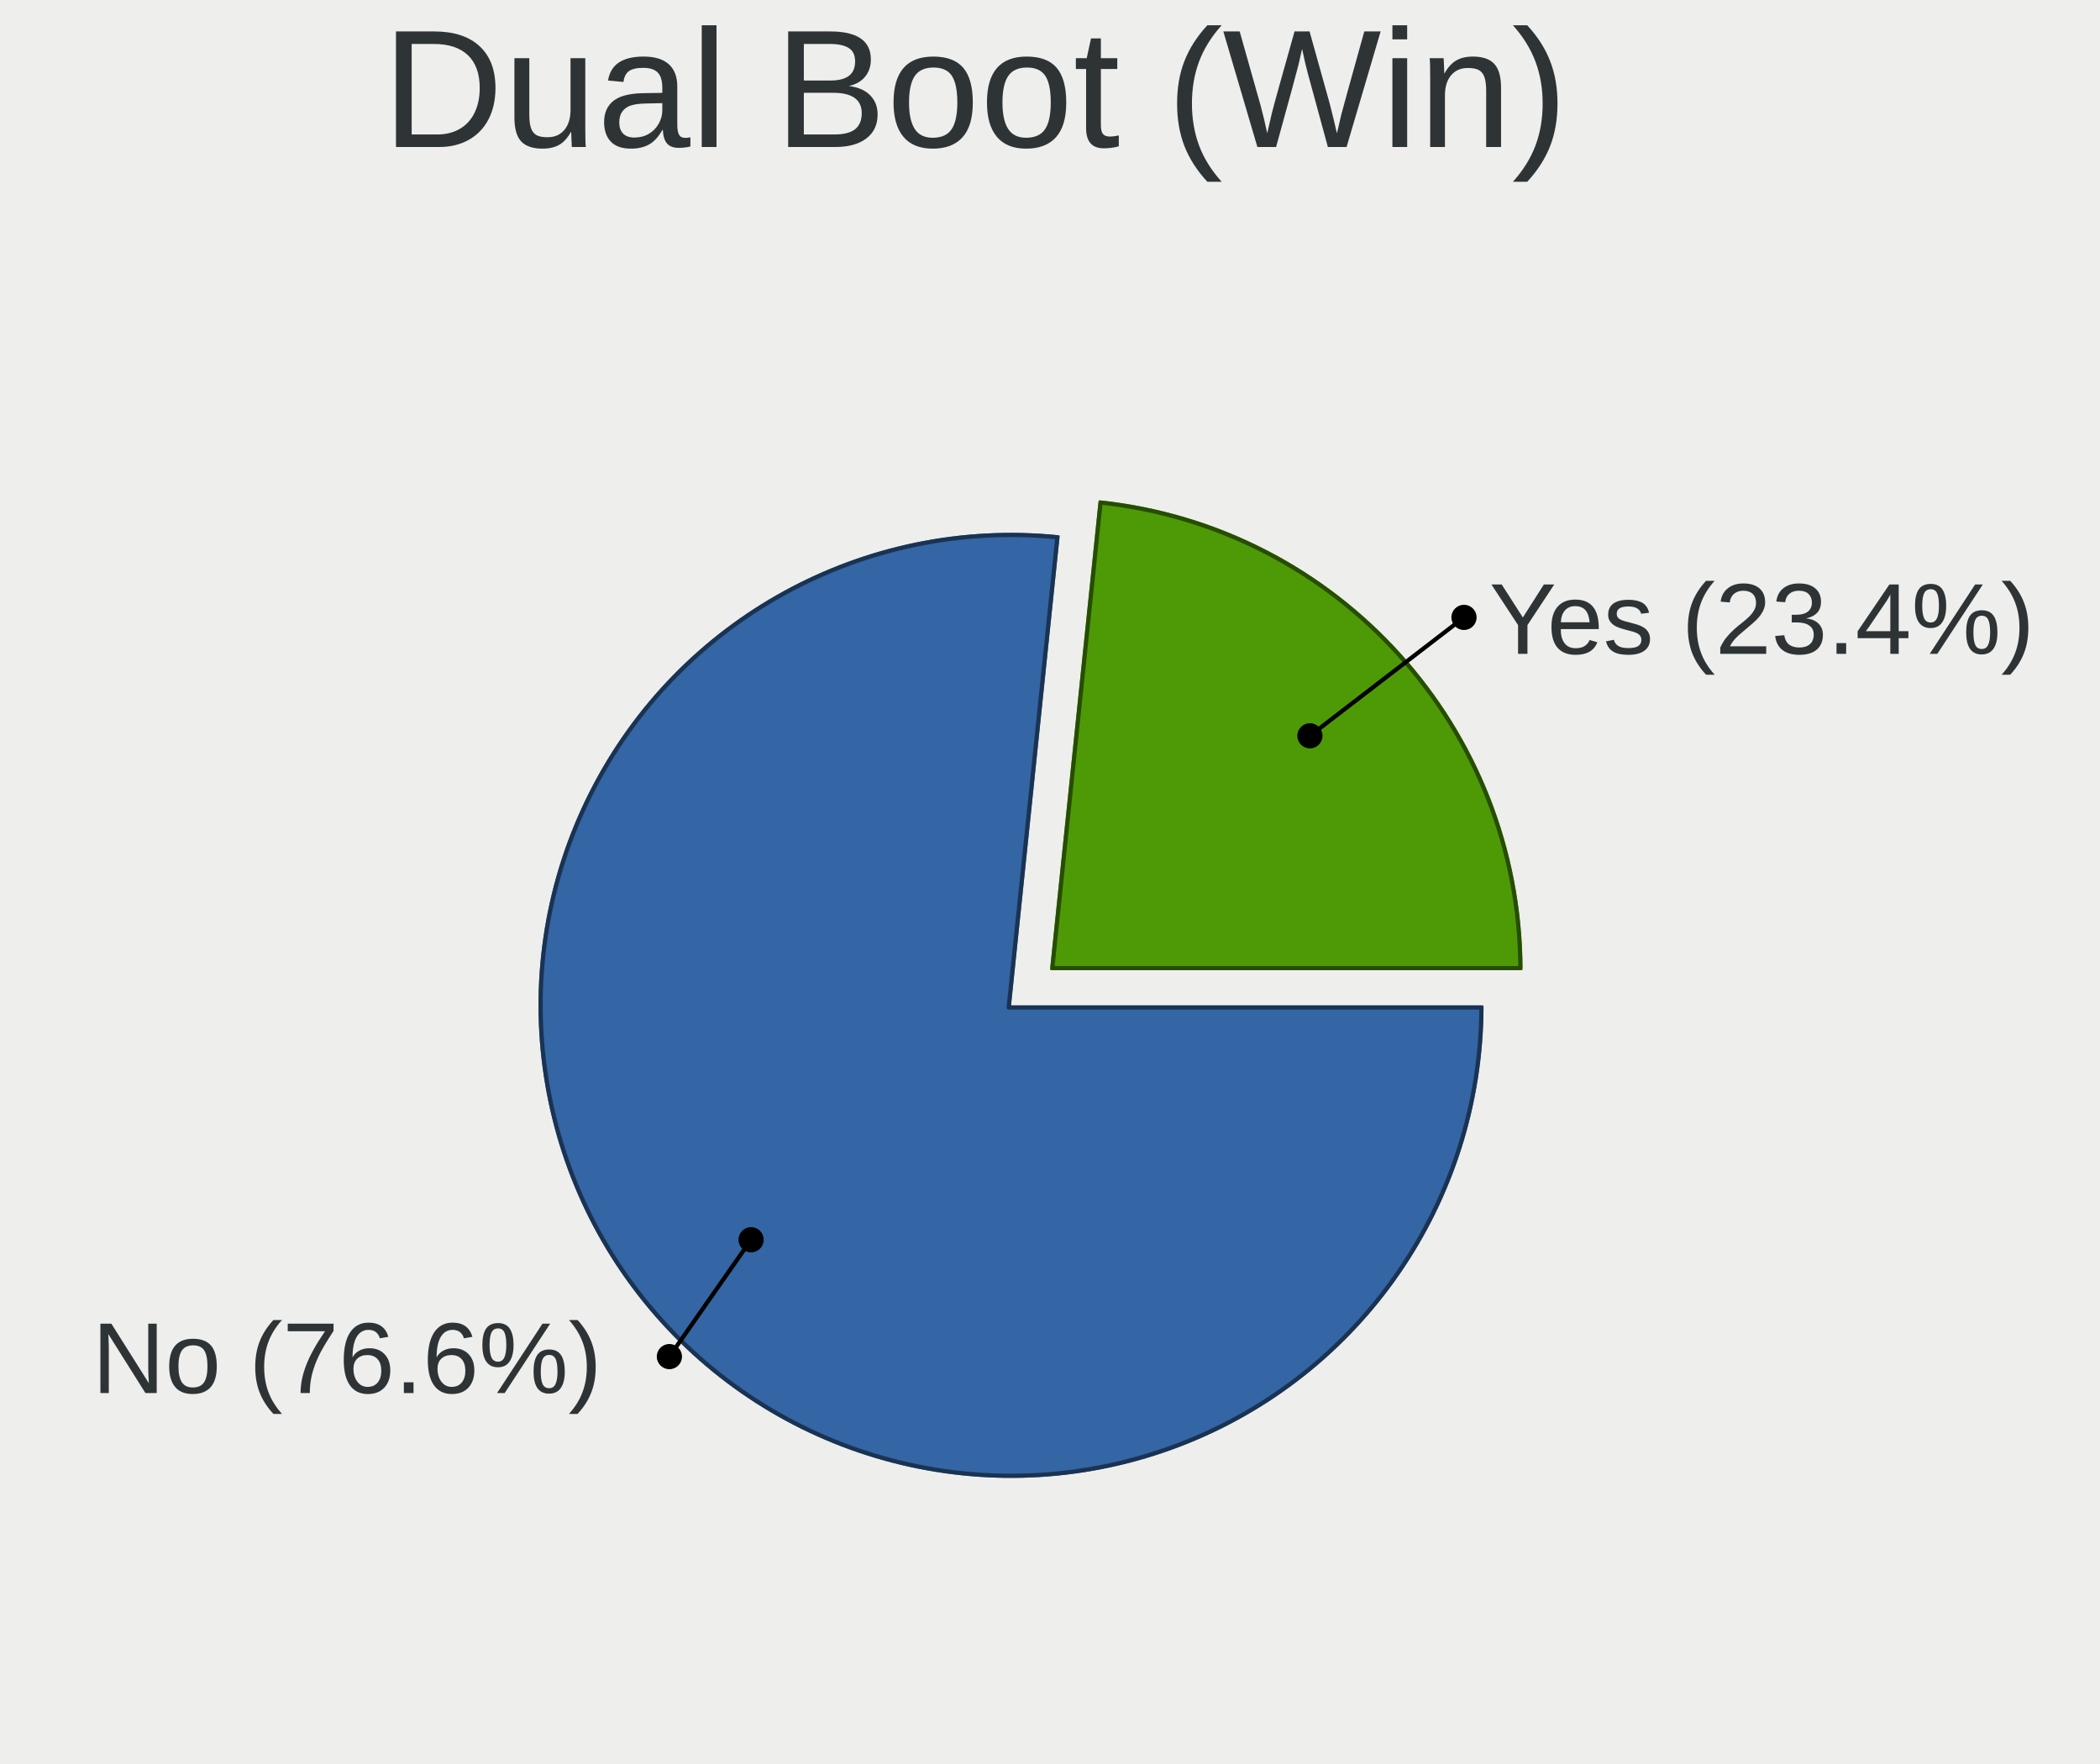
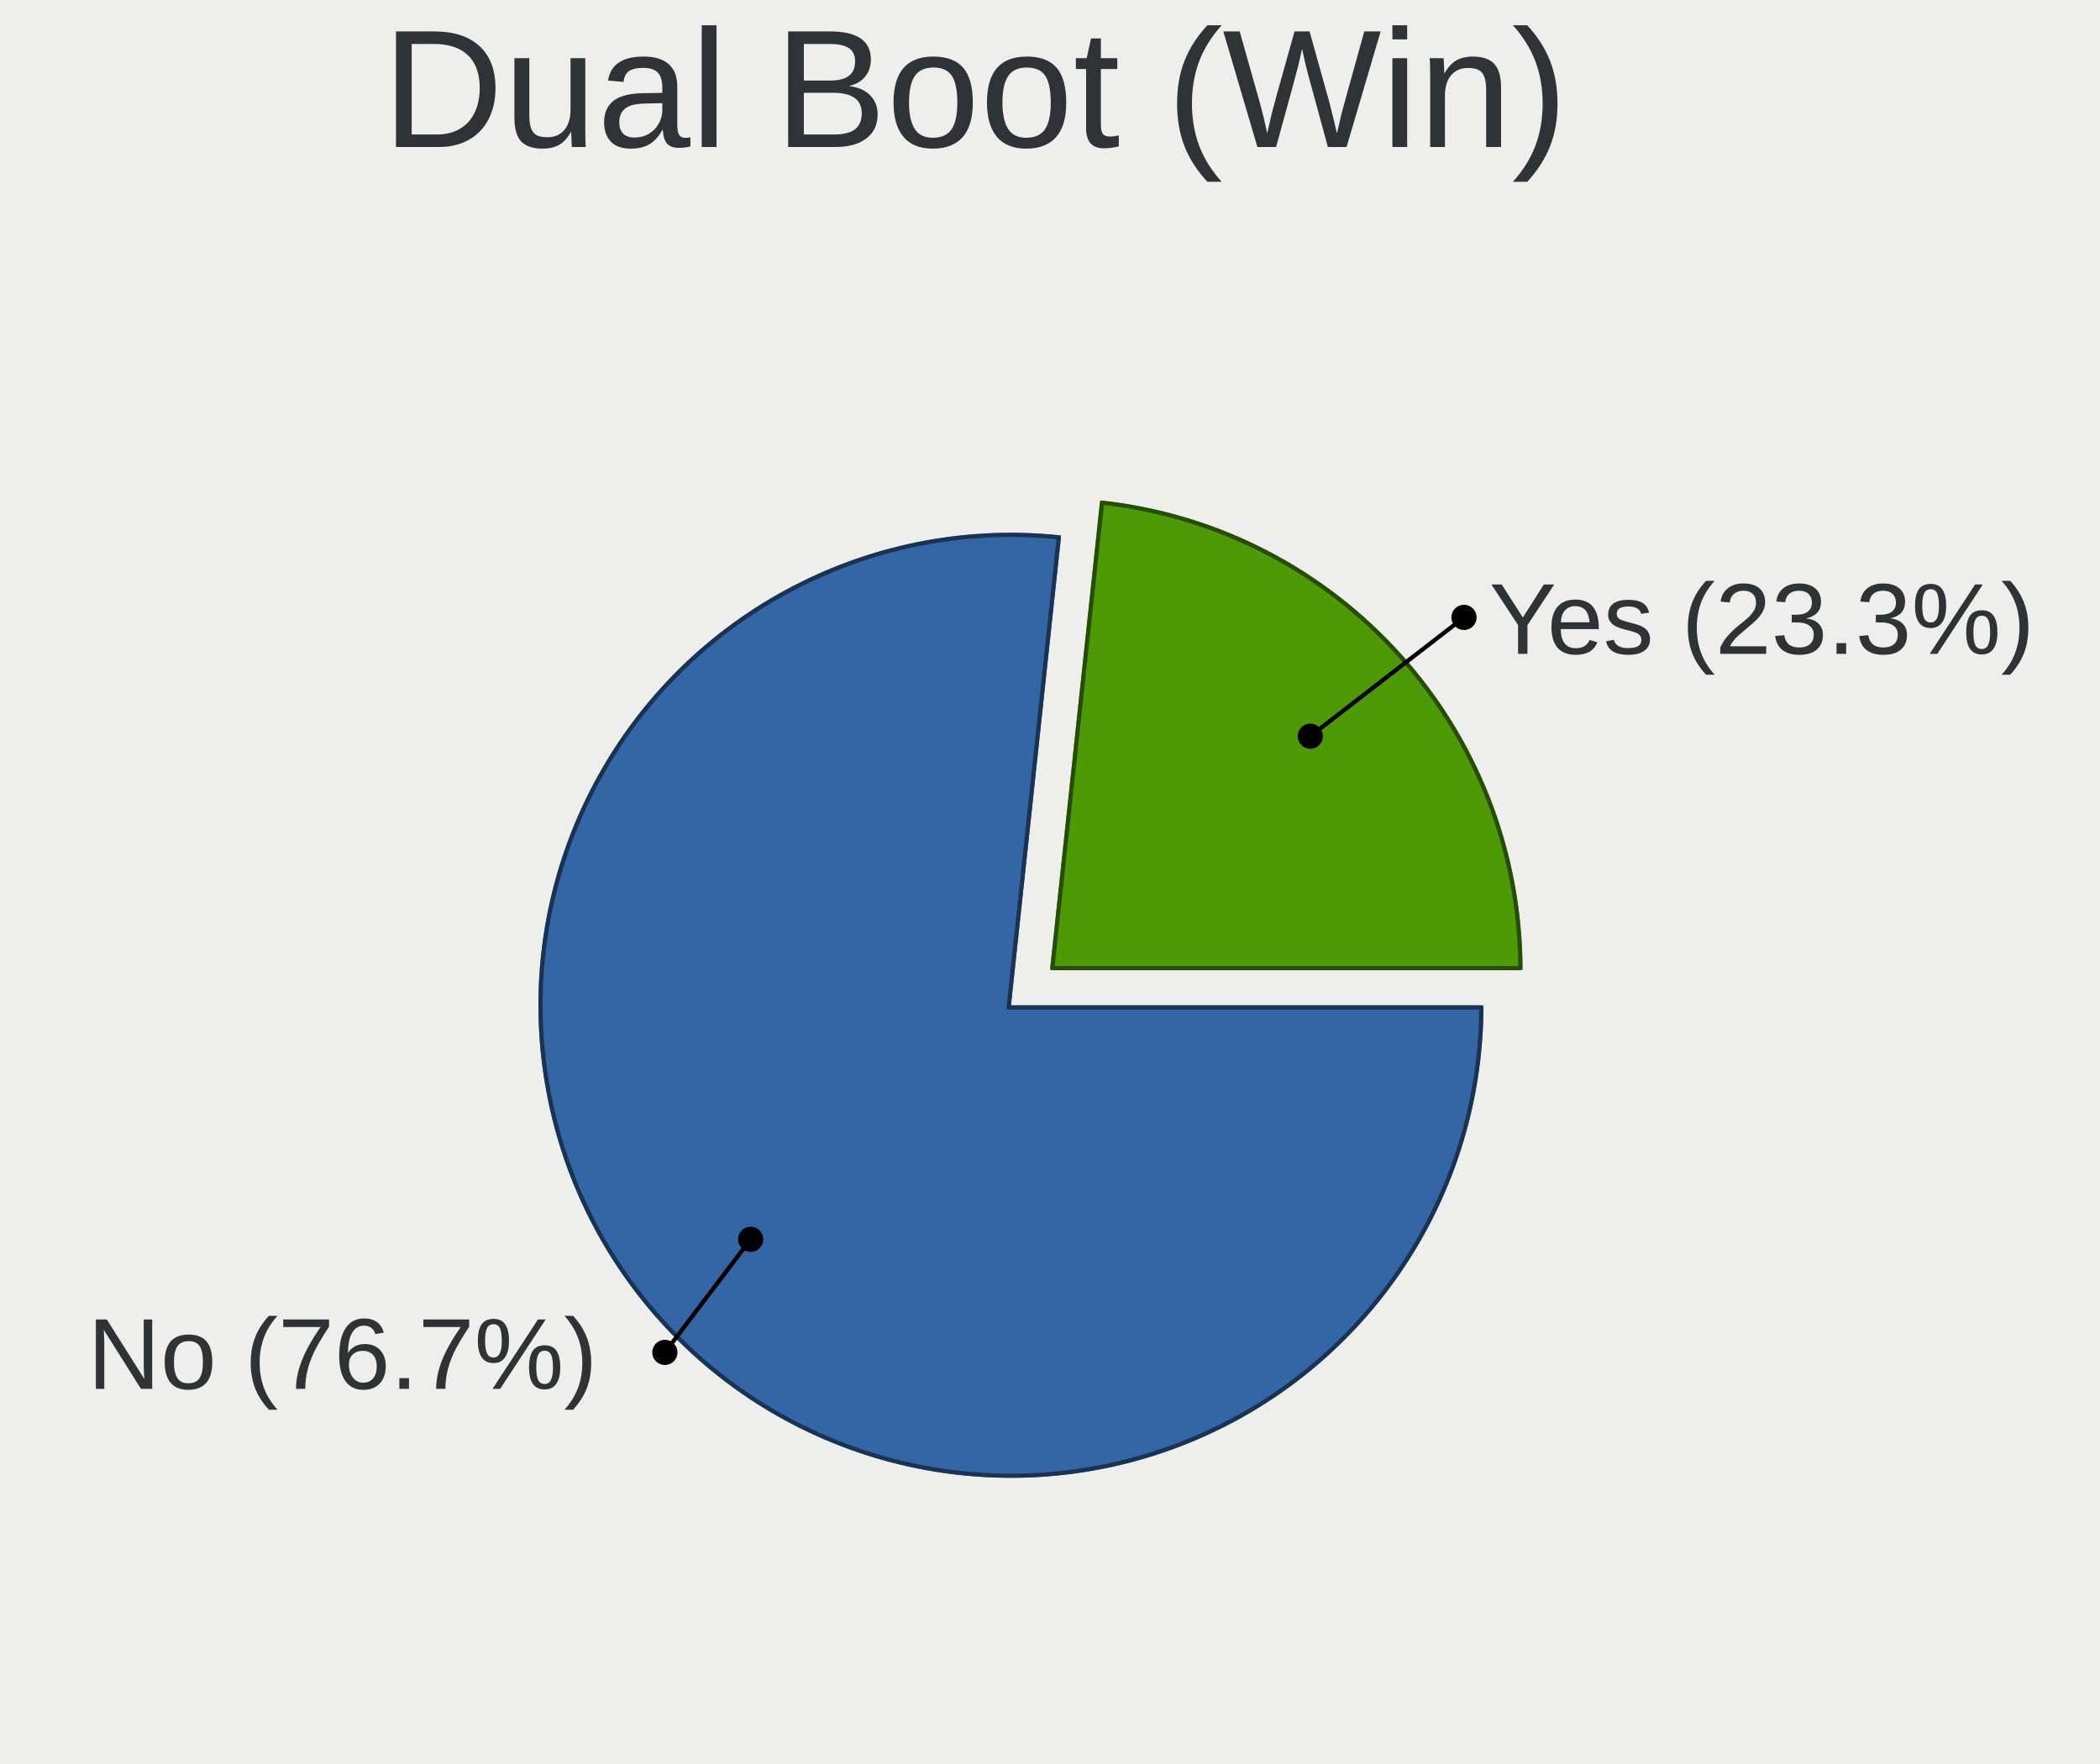
<svg xmlns="http://www.w3.org/2000/svg" width="500" height="420" version="1.0" id="ezcGraph">
  <defs />
  <g id="ezcGraphChart" color-rendering="optimizeQuality" shape-rendering="geometricPrecision" text-rendering="optimizeLegibility">
    <path d=" M 0,420 L 0,0 L 500,0 L 500,420 L 0,420 z " style="fill: #eeeeec; fill-opacity: 1.00; stroke: none;" id="ezcGraphPolygon_1" />
    <path d=" M 0,42 L 0,0 L 500,0 L 500,42 L 0,42 z " style="fill: #000000; fill-opacity: 0.00; stroke: none;" id="ezcGraphPolygon_2" />
-     <path d="M 240.72,239.37 L 353.22,239.37 A 112.50,112.50 0 1,1 252.31,127.47 z" style="fill: #3465a4; fill-opacity: 1.00; stroke: none; cursor: pointer;" id="ezcGraphCircleSector_4" />
-     <path d="M 240.16,239.87 L 352.72,239.87 A 112.00,112.00 0 1,1 251.76,127.92 z" style="fill: none; stroke: #1a3352; stroke-width: 1; stroke-opacity: 1.00; stroke-linecap: round; stroke-linejoin: round;" id="ezcGraphCircleSector_5" />
-     <path d="M 250.00,231.00 L 261.59,119.10 A 112.50,112.50 0 0,1 362.50,231.00 z" style="fill: #4e9a06; fill-opacity: 1.00; stroke: none; cursor: pointer;" id="ezcGraphCircleSector_6" />
-     <path d="M 250.55,230.50 L 262.04,119.65 A 112.00,112.00 0 0,1 362.00,230.50 z" style="fill: none; stroke: #274d03; stroke-width: 1; stroke-opacity: 1.00; stroke-linecap: round; stroke-linejoin: round;" id="ezcGraphCircleSector_7" />
-     <path d=" M 178.83,295.178 L 159.377,323" style="fill: none; stroke: #000000; stroke-width: 1; stroke-opacity: 1.00; stroke-linecap: round; stroke-linejoin: round;" id="ezcGraphLine_8" />
-     <ellipse cx="178.83" cy="295.178" rx="3" ry="3" style="fill: #000000; fill-opacity: 1.00; stroke: none;" id="ezcGraphCircle_9" />
-     <ellipse cx="159.377" cy="323" rx="3" ry="3" style="fill: #000000; fill-opacity: 1.00; stroke: none;" id="ezcGraphCircle_10" />
-     <path d=" M 311.887,175.193 L 348.569,147" style="fill: none; stroke: #000000; stroke-width: 1; stroke-opacity: 1.00; stroke-linecap: round; stroke-linejoin: round;" id="ezcGraphLine_12" />
-     <ellipse cx="311.887" cy="175.193" rx="3" ry="3" style="fill: #000000; fill-opacity: 1.00; stroke: none;" id="ezcGraphCircle_13" />
+     <path d="M 240.70,239.36 L 353.20,239.36 A 112.50,112.50 0 1,1 252.65,127.49 z" style="fill: #3465a4; fill-opacity: 1.00; stroke: none; cursor: pointer;" id="ezcGraphCircleSector_4" />
+     <path d="M 240.15,239.86 L 352.70,239.86 A 112.00,112.00 0 1,1 252.10,127.94 z" style="fill: none; stroke: #1a3352; stroke-width: 1; stroke-opacity: 1.00; stroke-linecap: round; stroke-linejoin: round;" id="ezcGraphCircleSector_5" />
+     <path d="M 250.00,231.00 L 261.94,119.14 A 112.50,112.50 0 0,1 362.50,231.00 z" style="fill: #4e9a06; fill-opacity: 1.00; stroke: none; cursor: pointer;" id="ezcGraphCircleSector_6" />
+     <path d="M 250.56,230.50 L 262.39,119.69 A 112.00,112.00 0 0,1 362.00,230.50 z" style="fill: none; stroke: #274d03; stroke-width: 1; stroke-opacity: 1.00; stroke-linecap: round; stroke-linejoin: round;" id="ezcGraphCircleSector_7" />
+     <path d=" M 178.729,295.067 L 158.303,322" style="fill: none; stroke: #000000; stroke-width: 1; stroke-opacity: 1.00; stroke-linecap: round; stroke-linejoin: round;" id="ezcGraphLine_8" />
+     <ellipse cx="178.729" cy="295.067" rx="3" ry="3" style="fill: #000000; fill-opacity: 1.00; stroke: none;" id="ezcGraphCircle_9" />
+     <ellipse cx="158.303" cy="322" rx="3" ry="3" style="fill: #000000; fill-opacity: 1.00; stroke: none;" id="ezcGraphCircle_10" />
+     <path d=" M 311.974,175.29 L 348.569,147" style="fill: none; stroke: #000000; stroke-width: 1; stroke-opacity: 1.00; stroke-linecap: round; stroke-linejoin: round;" id="ezcGraphLine_12" />
+     <ellipse cx="311.974" cy="175.29" rx="3" ry="3" style="fill: #000000; fill-opacity: 1.00; stroke: none;" id="ezcGraphCircle_13" />
    <ellipse cx="348.569" cy="147" rx="3" ry="3" style="fill: #000000; fill-opacity: 1.00; stroke: none;" id="ezcGraphCircle_14" />
    <g id="ezcGraphTextBox_3">
      <path d=" M 90.5,42 L 90.5,0.5 L 410,0.5 L 410,42 L 90.5,42 z " style="fill: #ffffff; fill-opacity: 0.00; stroke: none;" id="ezcGraphPolygon_16" />
      <text id="ezcGraphTextBox_3_text" x="91" text-length="318px" y="35" style="font-size: 40px; font-family: 'Arial'; fill: #2e3436; fill-opacity: 1.00; stroke: none;">Dual Boot (Win)</text>
    </g>
    <g id="ezcGraphTextBox_11" style=" cursor: pointer;">
-       <path d=" M 21.437,336.4 L 21.437,310.1 L 154.377,310.1 L 154.377,336.4 L 21.437,336.4 z " style="fill: #ffffff; fill-opacity: 0.00; stroke: none;" id="ezcGraphPolygon_17" />
-       <text id="ezcGraphTextBox_11_text" x="21.937" text-length="131.44px" y="331.68" style="font-size: 24px; font-family: 'Arial'; fill: #2e3436; fill-opacity: 1.00; stroke: none;">No (76.6%)</text>
+       <path d=" M 20.363,335.4 L 20.363,309.1 L 153.303,309.1 L 153.303,335.4 L 20.363,335.4 z " style="fill: #ffffff; fill-opacity: 0.00; stroke: none;" id="ezcGraphPolygon_17" />
+       <text id="ezcGraphTextBox_11_text" x="20.863" text-length="131.44px" y="330.68" style="font-size: 24px; font-family: 'Arial'; fill: #2e3436; fill-opacity: 1.00; stroke: none;">No (76.7%)</text>
    </g>
    <g id="ezcGraphTextBox_15" style=" cursor: pointer;">
      <path d=" M 354.069,160.4 L 354.069,134.1 L 500.153,134.1 L 500.153,160.4 L 354.069,160.4 z " style="fill: #ffffff; fill-opacity: 0.00; stroke: none;" id="ezcGraphPolygon_18" />
-       <text id="ezcGraphTextBox_15_text" x="354.569" text-length="144.584px" y="155.68" style="font-size: 24px; font-family: 'Arial'; fill: #2e3436; fill-opacity: 1.00; stroke: none;">Yes (23.4%)</text>
+       <text id="ezcGraphTextBox_15_text" x="354.569" text-length="144.584px" y="155.68" style="font-size: 24px; font-family: 'Arial'; fill: #2e3436; fill-opacity: 1.00; stroke: none;">Yes (23.3%)</text>
    </g>
  </g>
</svg>
